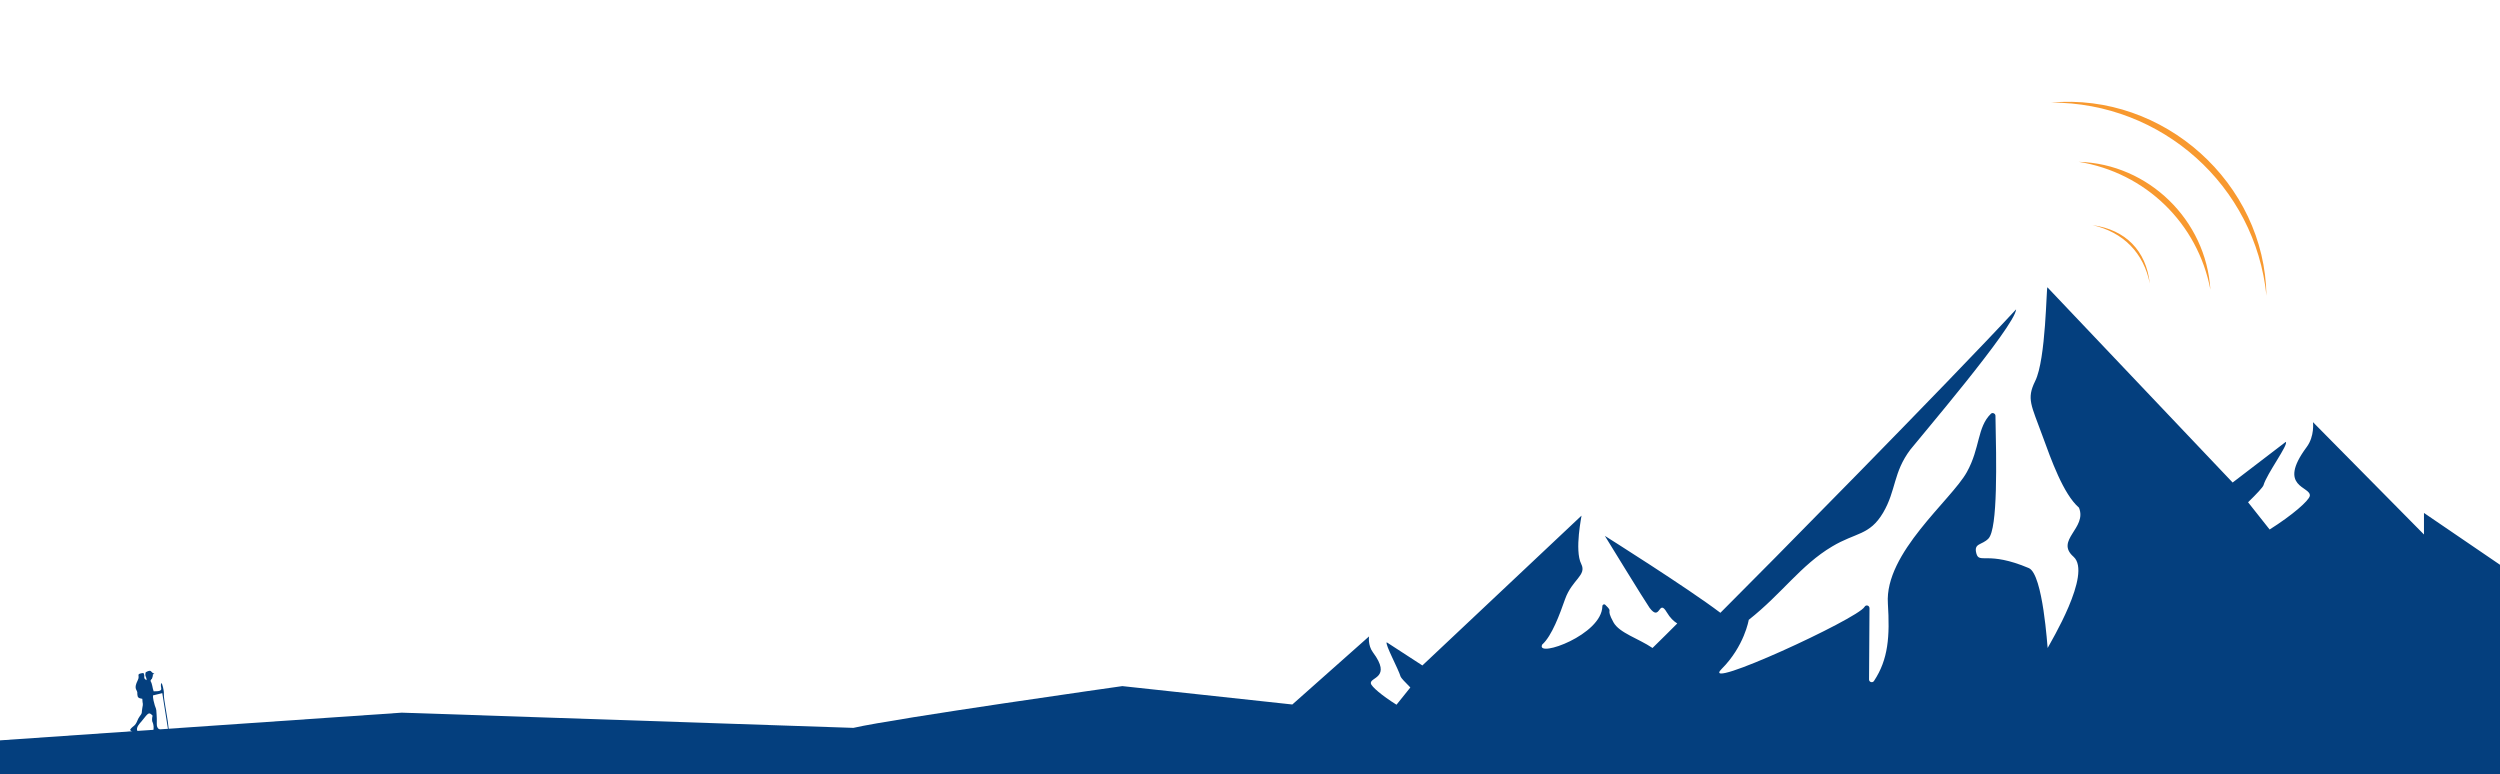
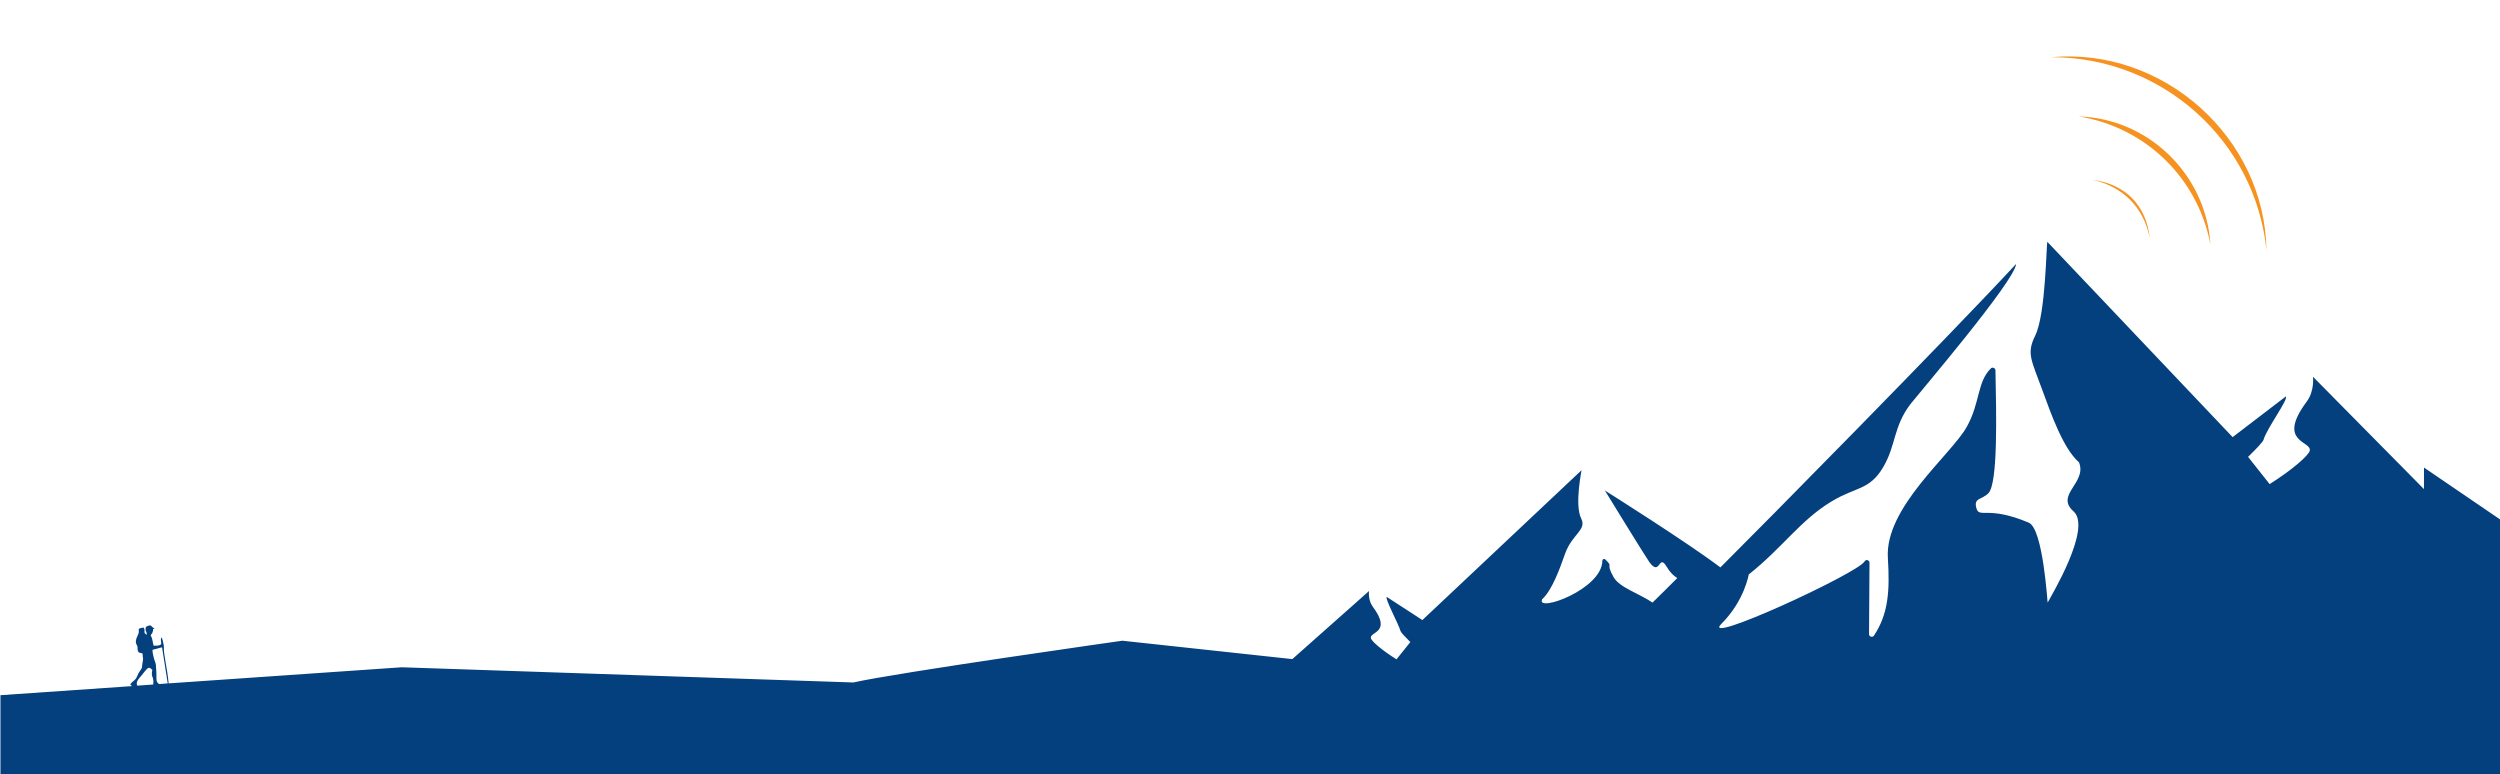
<svg xmlns="http://www.w3.org/2000/svg" viewBox="-438 0 1101.5 340.7">
-   <path fill="#f8992f" d="M535.9 127.6c-5.6-29.2-28.5-51.5-58-56.3 30.8.9 56.1 25.7 58 56.3zM560.6 130.3c-4.9-48.5-46.1-85.2-94.9-85.1 49.5-4.5 94.2 35.4 94.9 85.1zM509.2 124.9c-2.7-13.5-11.7-22.6-25.2-25.7 14.5 2 23.6 11.2 25.2 25.7z" />
+   <path fill="#F69220" d="M535.9 107.6c-5.6-29.2-28.5-51.5-58-56.3 30.8.9 56.1 25.7 58 56.3zM560.6 110.3c-4.9-48.5-46.1-85.2-94.9-85.1 49.5-4.5 94.2 35.4 94.9 85.1z" />
  <g>
-     <path fill="#043f7e" d="M-438 326.2v49.4l1112-.6V256l-44-30v9.5L581.1 186s.8 6.2-2.8 11c-13.3 17.9 2.1 17.2 1.4 21.5-.4 2.1-7.7 8.5-17.7 14.8l-9.5-12c3.8-3.7 6.5-6.6 6.8-7.5 1.4-5 11.2-18.1 9.8-19.1l-23.4 17.9-81.6-86c-.5-.6-.6 31.7-5.4 41.3-3.9 7.9-1.7 10.6 3.2 24.1 3.9 10.7 9.2 25.6 16 31.6v-.1c-3.4-8.3-.2-.5 0 0 0 .1.1.2.1.2 3.7 9-10.7 14.3-2.4 21.6 8.3 7.4-10.2 37.8-11.4 40.2-.1.2-2-32.5-8.3-35.2-18.2-7.7-21.8-1.7-23.1-6.4-1.3-4.7 2.4-3.6 5.3-6.6 4.2-4.4 3.5-34.4 3.1-54.1 0-1-1.3-1.6-2-.9-6.1 5.9-4.7 15.1-10.6 25.7-6.8 12.3-36.3 35.6-34.8 57.9.9 14.5.2 24.6-6.1 34.1-.6 1-2.2.6-2.2-.6 0-7.2.2-23.5.2-31.4 0-1.3-1.6-1.7-2.2-.6-3.1 5.3-73.1 37.5-63 27.4 10.1-10.1 12-21.7 12-21.7 14.7-11.6 22.9-24.1 36.7-32.3 10.5-6.3 16.5-4.8 22.5-14.9 5.8-9.9 4.4-17.7 12-27.8 3-3.9 46.1-54.3 46.6-61.8-30.2 32.6-112.4 115.9-128.6 132L320 270c-14.5-11-50.9-33.9-50.9-33.9s17.9 29.2 19.7 31.7c4.8 6.4 3.9-4.3 7.6 2 1.5 2.5 3 3.9 4.6 4.9-3.2 3.2-7.2 7.2-10.9 10.8-6.2-4.2-14.6-6.6-17.2-11.3-3.8-6.8.3-3.9-3.6-7.7-.5-.5-1.3-.1-1.3.6-.2 12.6-28.9 22.8-26.6 17.1 0-.1 0-.1.1-.2.1-.3 2.2-5.3 0 0 4.3-3.9 7.7-13.3 10.1-20.1 3.1-8.6 9.6-10.4 7.1-15.4-3.1-6.1.3-21.7.1-21.3l-70.1 66L173 283c-.9.7 5.2 11.9 6.1 15.1.2.6 1.9 2.4 4.3 4.8l-6.1 7.6c-6.4-4-11.1-8-11.3-9.4-.5-2.8 9.4-2.3.9-13.7-2.3-3.1-1.7-7-1.7-7l-33.8 30-74.9-8.1S-43.1 316.4-62 320.7l-199-6.7-177 12.2z" />
+     <path fill="#F69220" d="M509.2 104.9c-2.7-13.5-11.7-22.6-25.2-25.7 14.5 2 23.6 11.2 25.2 25.7z" />
  </g>
-   <path fill-rule="evenodd" clip-rule="evenodd" fill="#043f7e" d="M-371.7 300c.7-1.7.3.2.9-1.7.5-1.7-.5-.6.8-1.5-1.8-.4-.9-2.2-3.8-.6-.5 2 .3 1.6.4 3.5-1.9-1-.4-1.4-1.4-3.2-3.7.5-1.3.9-2.5 3.2-1.9 3.8-.4 4-.2 5.4v.7c.1 1.6.5 1.8 2.2 2.1.1 2.7.5 1.6 0 4.1-.4 1.9.2 2-1.2 3.7-.9 1.2-1 2.3-1.8 3.4-.7 1-1.6 1.1-2.4 2.5 1 1.2 2.8 1.8 4.3 1.7-.8-1.6-.6-.2-1.1-1.3-.7-1.5 1.1-3.3 1.8-4.1 2.6-3.2 3.1-4.2 4.3-3.2 1.1.9.4.5.4 2.1 0 1.5.2 1 .5 2.2.8 3-1.4 4.3 2.2 4.1l2.3-.5c-.5-.8 0-.2-.8-.6-3-1.6-1.8-2.2-2.2-7.1-.2-2.2.1-1.8-.8-4.1-.3-.9-.9-3.3-.8-4.4l4.1-1 2.8 17.7c.4-1.6-1-9.2-1.4-11.6-.2-1.7-.8-4.2-.7-5.9.1-1.4-.7-4.2-1-4.7-1.3 1.9 2.1 3.8-3.5 3.7-.6-1.6-.5-3.1-1.4-4.6z" />
+   <path fill-rule="evenodd" clip-rule="evenodd" fill="#043F7E" d="M630 206v9.5L581.1 166s.8 6.2-2.8 11c-13.3 17.9 2.1 17.2 1.4 21.5-.4 2.1-7.7 8.5-17.7 14.8l-9.5-12c3.8-3.7 6.5-6.6 6.8-7.5 1.4-5 11.2-18.1 9.8-19.1l-23.4 17.9-81.6-86c-.5-.6-.6 31.7-5.4 41.3-3.9 7.9-1.7 10.6 3.2 24.1 3.9 10.7 9.2 25.6 16 31.6v-.1c-3.4-8.3-.2-.5 0 0 0 .1.1.2.1.2 3.7 9-10.7 14.3-2.4 21.6 8.3 7.4-10.2 37.8-11.4 40.2-.1.2-2-32.5-8.3-35.2-18.2-7.7-21.8-1.7-23.1-6.4-1.3-4.7 2.4-3.6 5.3-6.6 4.2-4.4 3.5-34.4 3.1-54.1 0-1-1.3-1.6-2-.9-6.1 5.9-4.7 15.1-10.6 25.7-6.8 12.3-36.3 35.6-34.8 57.9.9 14.5.2 24.6-6.1 34.1-.6 1-2.2.6-2.2-.6 0-7.2.2-23.5.2-31.4 0-1.3-1.6-1.7-2.2-.6-3.1 5.3-73.1 37.5-63 27.4 10.1-10.1 12-21.7 12-21.7 14.7-11.6 22.9-24.1 36.7-32.3 10.5-6.3 16.5-4.8 22.5-14.9 5.8-9.9 4.4-17.7 12-27.8 3-3.9 46.1-54.3 46.6-61.8-30.2 32.6-112.4 115.9-128.6 132L320 250c-14.5-11-50.9-33.9-50.9-33.9s17.9 29.2 19.7 31.7c4.8 6.4 3.9-4.3 7.6 2 1.5 2.5 3 3.9 4.6 4.9-3.2 3.2-7.2 7.2-10.9 10.8-6.2-4.2-14.6-6.6-17.2-11.3-3.8-6.8.3-3.9-3.6-7.7-.5-.5-1.3-.1-1.3.6-.2 12.6-28.9 22.8-26.6 17.1 0-.1 0-.1.1-.2.1-.3 2.2-5.3 0 0 4.3-3.9 7.7-13.3 10.1-20.1 3.1-8.6 9.6-10.4 7.1-15.4-3.1-6.1.3-21.7.1-21.3l-70.1 66L173 263c-.9.7 5.2 11.9 6.1 15.1.2.6 1.9 2.4 4.3 4.8l-6.1 7.6c-6.4-4-11.1-8-11.3-9.4-.5-2.8 9.4-2.3.9-13.7-2.3-3.1-1.7-7-1.7-7l-33.8 30-74.9-8.1S-43.1 296.4-62 300.7l-199-6.7-102.7 7.1c-.2-2.9-1.1-7.9-1.4-9.7-.2-1.7-.8-4.2-.7-5.9.1-1.4-.7-4.2-1-4.7-1.3 1.9 2.1 3.8-3.5 3.7-.5-1.5-.4-3-1.3-4.5.7-1.7.3.2.9-1.7.5-1.7-.5-.6.8-1.5-1.8-.4-.9-2.2-3.8-.6-.5 2 .3 1.6.4 3.5-1.9-1-.4-1.4-1.4-3.2-3.7.5-1.3.9-2.5 3.2-1.9 3.8-.4 4-.2 5.4v.7c.1 1.6.5 1.8 2.2 2.1.1 2.7.5 1.6 0 4.1-.4 1.9.2 2-1.2 3.7-.9 1.2-1 2.3-1.8 3.4-.7 1-1.6 1.1-2.4 2.5.2.3.5.5.8.7l-58 4v49.4L674 355V236l-44-30zm-996.6 79.2l2.5 15.9-3.8.3c-1.8-1.2-.9-2.3-1.3-6.6-.2-2.2.1-1.8-.8-4.1-.3-.9-.9-3.3-.8-4.4l4.2-1.1zm-11 16.7c-.7-1.5 1.1-3.3 1.8-4.1 2.6-3.2 3.1-4.2 4.3-3.2 1.1.9.4.5.4 2.1 0 1.5.2 1 .5 2.2.3 1.2.2 2.1.1 2.7l-7 .5c0-.1 0-.1-.1-.2z" />
</svg>
